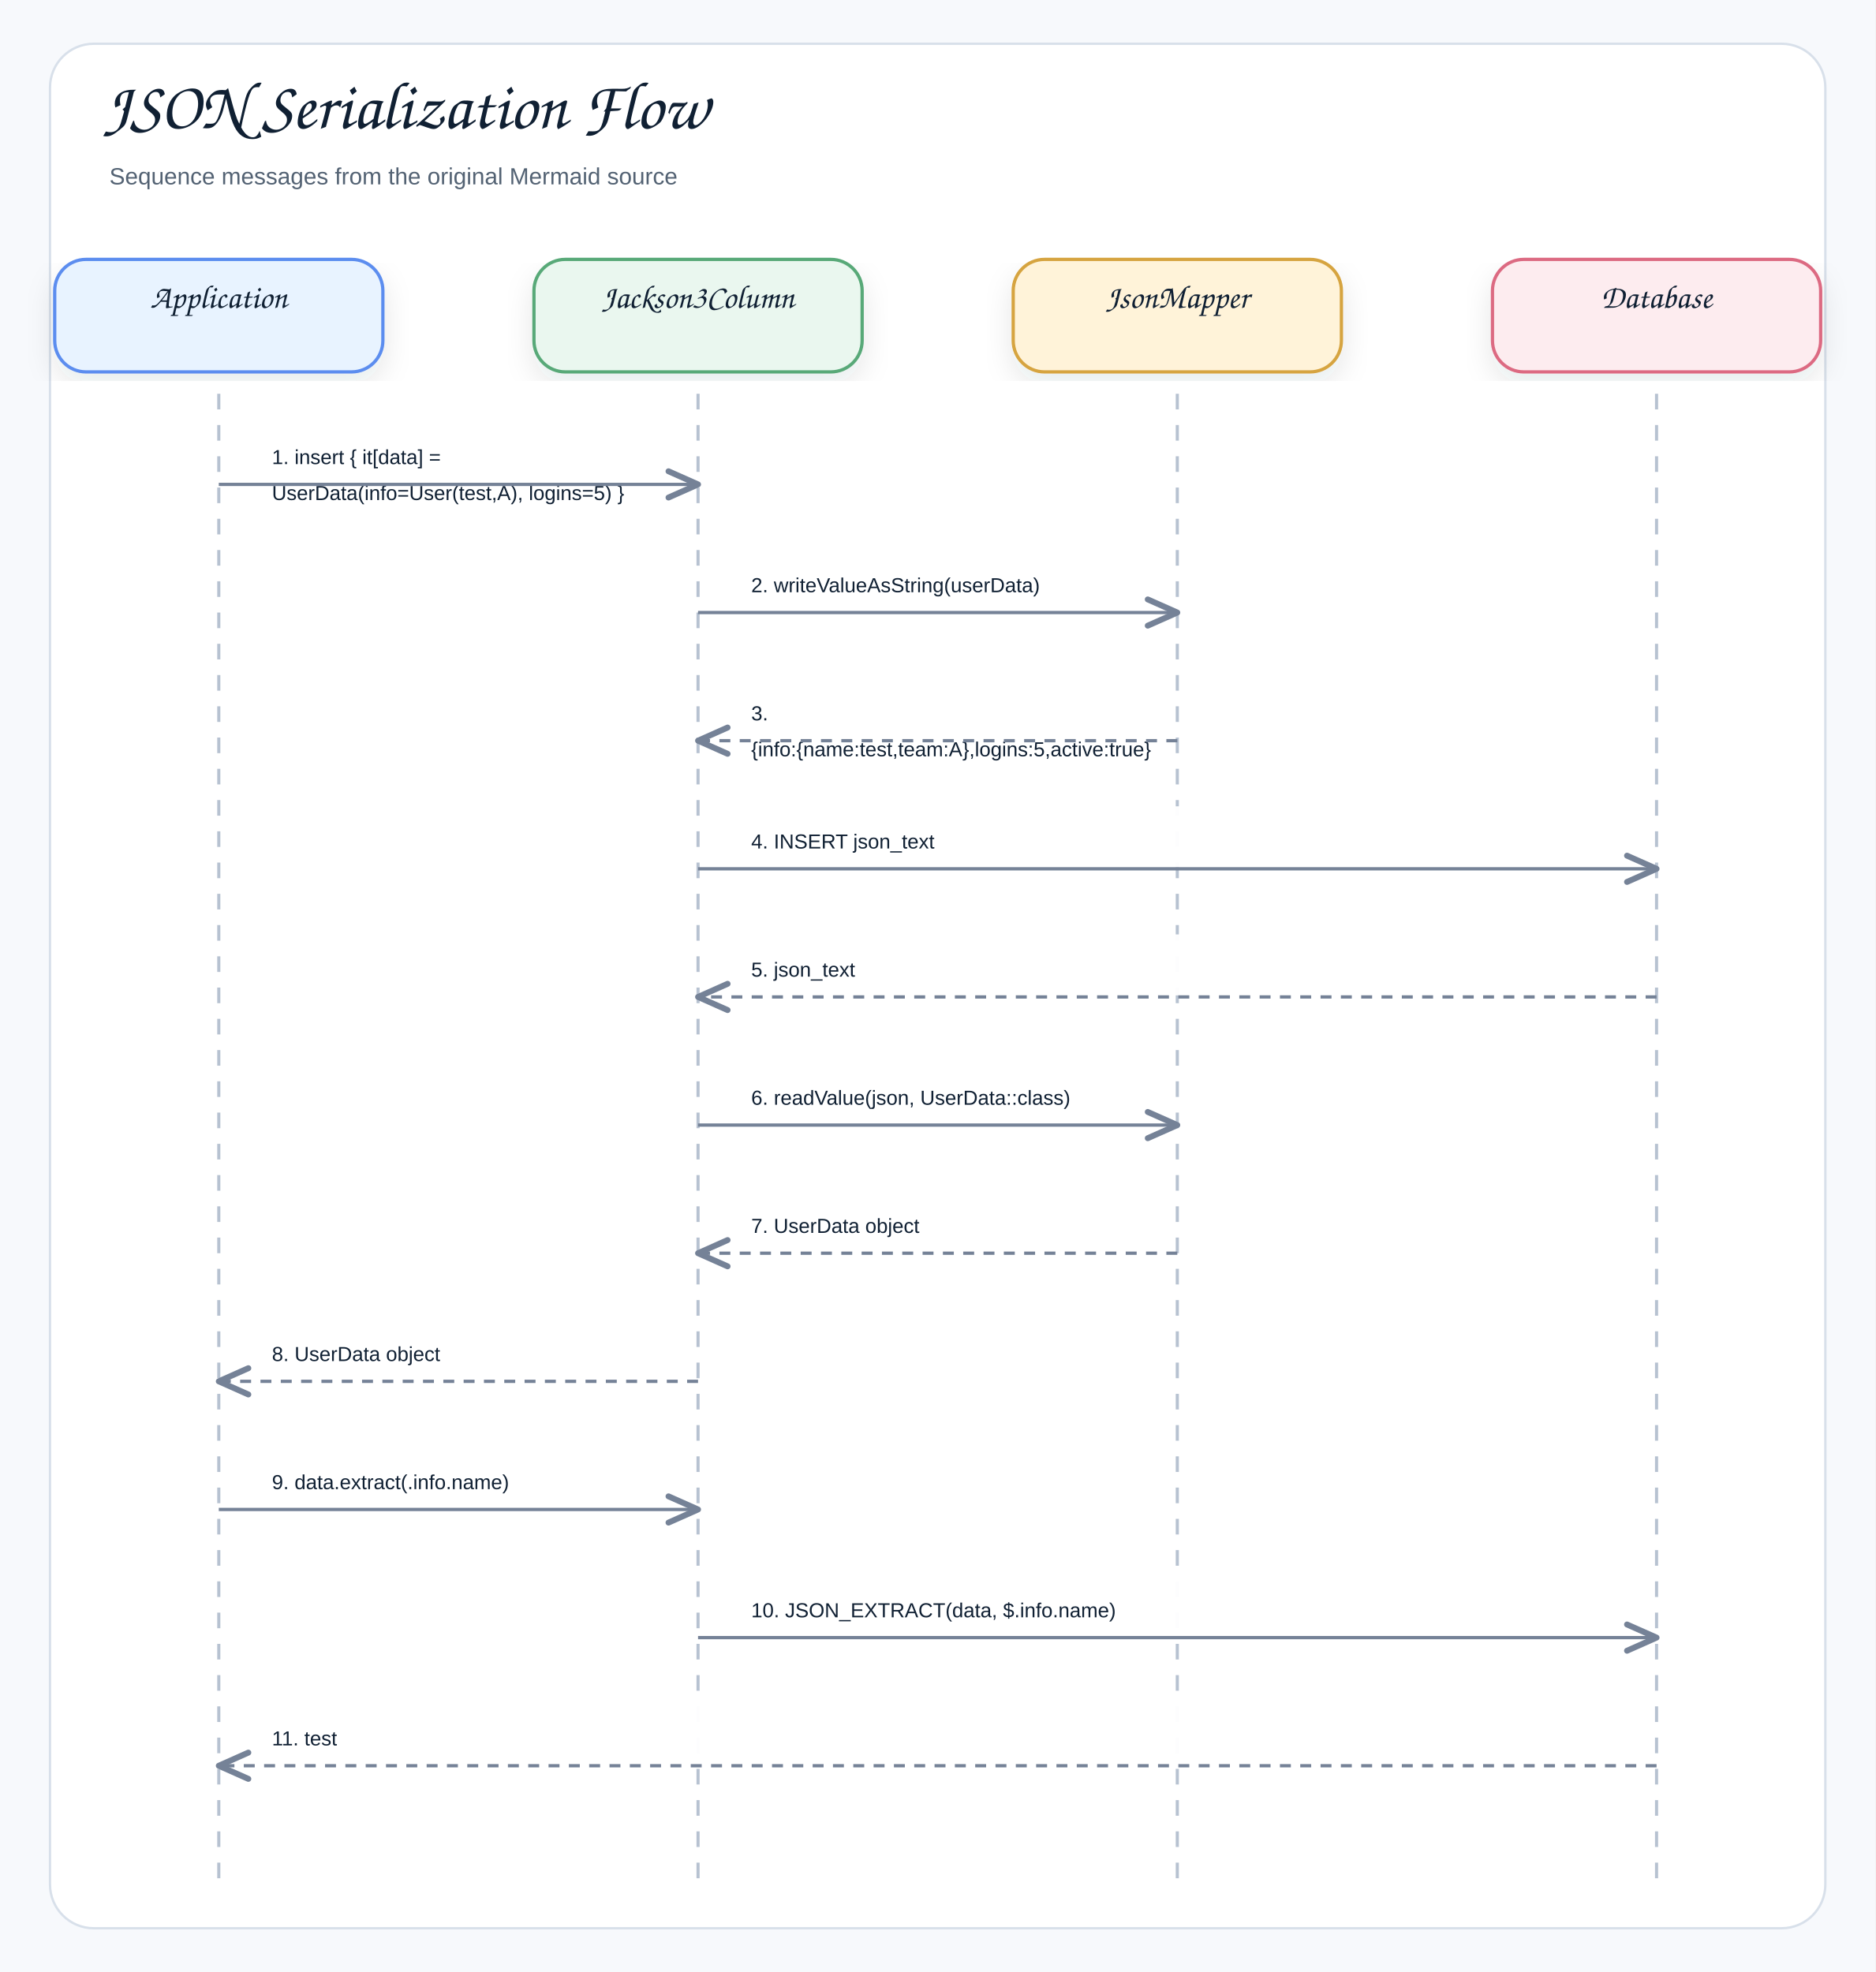
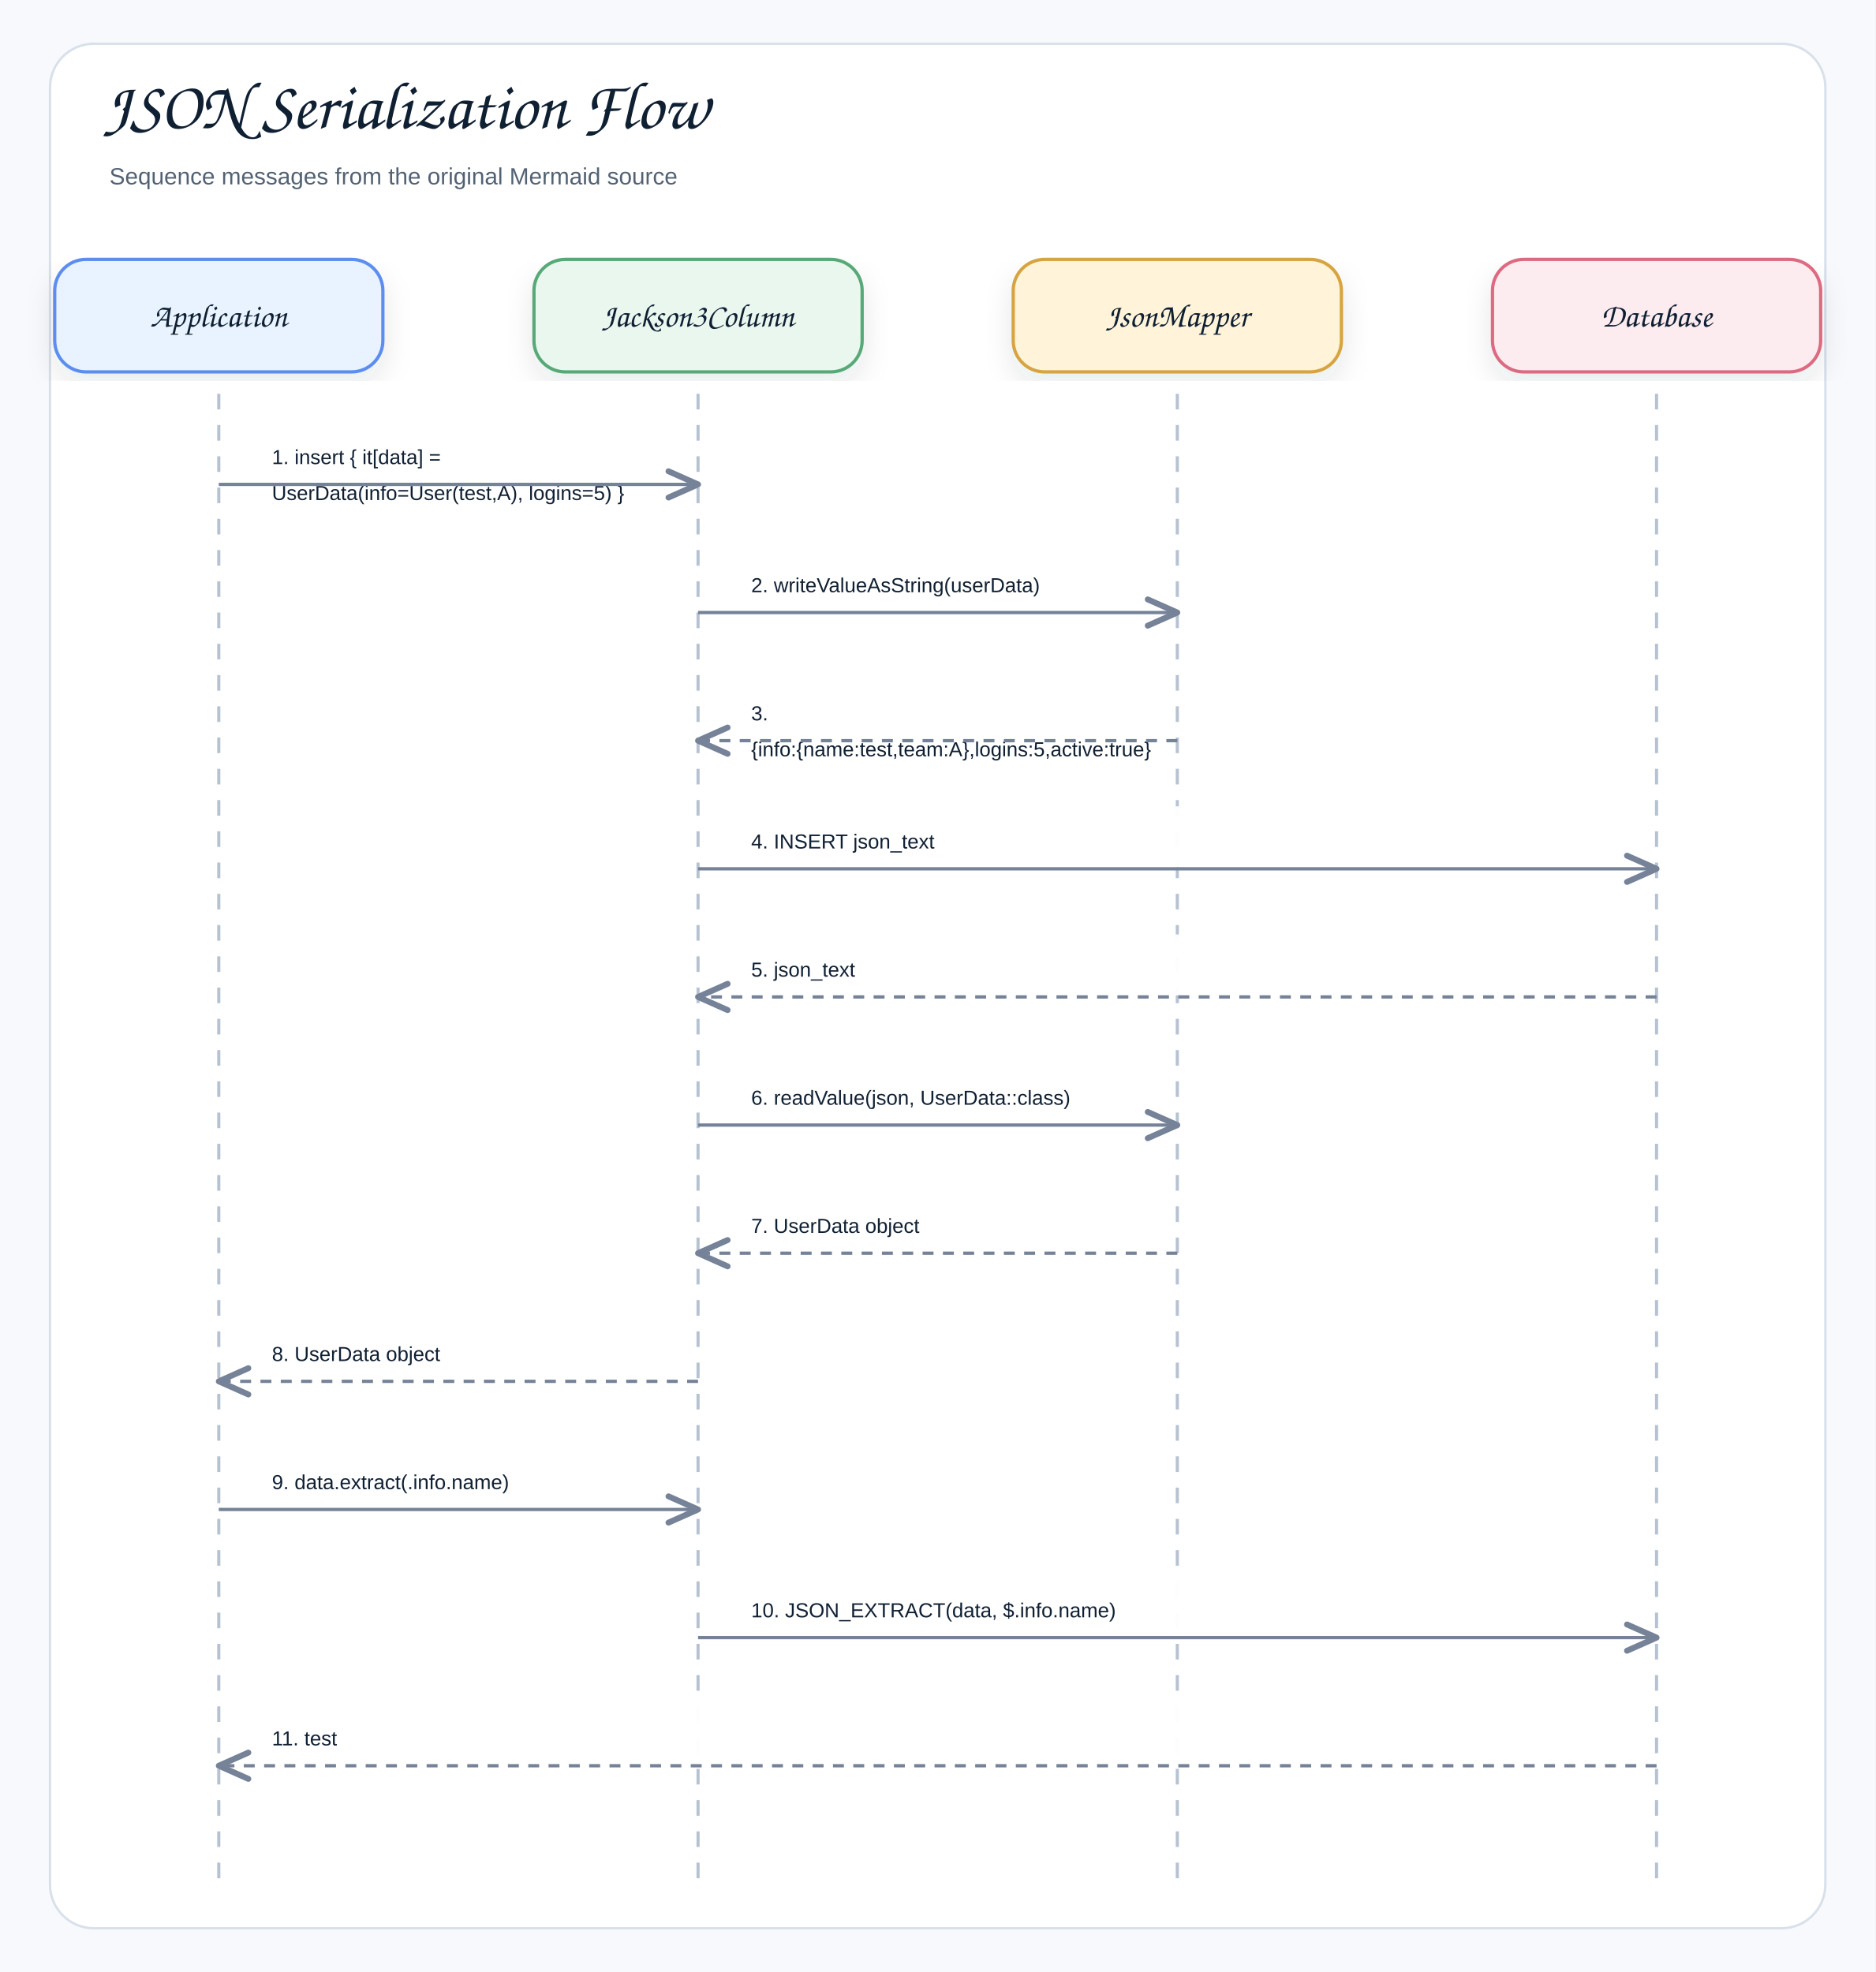
<svg xmlns="http://www.w3.org/2000/svg" width="1200" height="1262" viewBox="0 0 1200 1262" role="img" aria-label="JSON Serialization Flow">
  <defs>
    <filter id="shadow" x="-8%" y="-8%" width="116%" height="116%">
      <feDropShadow dx="0" dy="8" stdDeviation="9" flood-color="#1f2937" flood-opacity="0.10" />
    </filter>
    <marker id="openArrow" markerWidth="12" markerHeight="10" refX="10" refY="5" orient="auto" markerUnits="strokeWidth">
      <path d="M 1 1 L 10 5 L 1 9" fill="none" stroke="#758297" stroke-width="1.8" stroke-linecap="round" stroke-linejoin="round" />
    </marker>
    <marker id="inherit" markerWidth="14" markerHeight="12" refX="12" refY="6" orient="auto" markerUnits="strokeWidth">
      <path d="M 0 1 L 12 6 L 0 11 Z" fill="#ffffff" stroke="#758297" stroke-width="1.8" />
    </marker>
    <style>
    .canvas{fill:#f7f9fc}.frame{fill:#fff;stroke:#d8e0ea;stroke-width:1.5}
    .title{font-family:"Architects Daughter","Comic Sans MS","Comic Sans",cursive;font-size:43px;font-weight:400;fill:#102033}
    .subtitle{font-family:"Comic Sans MS","Comic Sans","Comic Neue",Arial,sans-serif;font-size:15px;font-weight:400;fill:#536273}
    .label{font-family:"Architects Daughter","Comic Sans MS","Comic Sans",cursive;font-size:25px;font-weight:400;fill:#102033}
    .smallLabel{font-family:"Architects Daughter","Comic Sans MS","Comic Sans",cursive;font-size:21px;font-weight:400;fill:#102033}
    .mono{font-family:"Comic Sans MS","Comic Sans","Comic Neue",Arial,sans-serif;font-size:12px;font-weight:400;fill:#102033}
    .small{font-family:"Comic Sans MS","Comic Sans","Comic Neue",Arial,sans-serif;font-size:12px;font-weight:400;fill:#536273}
    .strong{font-family:"Comic Sans MS","Comic Sans","Comic Neue",Arial,sans-serif;font-size:13px;font-weight:400;fill:#102033}
    .card{stroke-width:2.1;filter:url(#shadow)}.compartment{stroke-width:1.5;fill:none}
    .line{stroke:#758297;stroke-width:2.1;fill:none;marker-end:url(#openArrow)}
    .plainLine{stroke:#758297;stroke-width:2.1;fill:none}
    .dashed{stroke:#758297;stroke-width:2.1;stroke-dasharray:7 6;fill:none;marker-end:url(#openArrow)}
    .inheritLine{stroke:#758297;stroke-width:2.2;fill:none;marker-end:url(#inherit)}
    .implLine{stroke:#758297;stroke-width:2.2;stroke-dasharray:8 7;fill:none;marker-end:url(#inherit)}
  </style>
  </defs>
  <rect class="canvas" width="1200" height="1262" />
  <rect class="frame" x="32" y="28" width="1136" height="1206" rx="28" />
  <text class="title" x="66" y="82">JSON Serialization Flow</text>
  <text class="subtitle" x="70" y="118">Sequence messages from the original Mermaid source</text>
  <rect class="card" x="35" y="166" width="210" height="72" rx="20" fill="#E8F3FF" stroke="#5B8DEF" />
-   <text class="smallLabel" x="140" y="197" text-anchor="middle">Application</text>
+   <text class="smallLabel" x="140" y="209" text-anchor="middle">Application</text>
  <line x1="140" y1="252" x2="140" y2="1202" stroke="#b7c2d1" stroke-width="2" stroke-dasharray="10 10" />
  <rect class="card" x="341.667" y="166" width="210" height="72" rx="20" fill="#EAF7EF" stroke="#58A978" />
-   <text class="smallLabel" x="446.667" y="197" text-anchor="middle">Jackson3Column</text>
+   <text class="smallLabel" x="446.667" y="209" text-anchor="middle">Jackson3Column</text>
  <line x1="446.667" y1="252" x2="446.667" y2="1202" stroke="#b7c2d1" stroke-width="2" stroke-dasharray="10 10" />
  <rect class="card" x="648.333" y="166" width="210" height="72" rx="20" fill="#FFF3D9" stroke="#D6A441" />
-   <text class="smallLabel" x="753.333" y="197" text-anchor="middle">JsonMapper</text>
+   <text class="smallLabel" x="753.333" y="209" text-anchor="middle">JsonMapper</text>
  <line x1="753.333" y1="252" x2="753.333" y2="1202" stroke="#b7c2d1" stroke-width="2" stroke-dasharray="10 10" />
  <rect class="card" x="955" y="166" width="210" height="72" rx="20" fill="#FDECEF" stroke="#DC6B82" />
-   <text class="smallLabel" x="1060" y="197" text-anchor="middle">Database</text>
+   <text class="smallLabel" x="1060" y="209" text-anchor="middle">Database</text>
  <line x1="1060" y1="252" x2="1060" y2="1202" stroke="#b7c2d1" stroke-width="2" stroke-dasharray="10 10" />
  <rect x="158" y="270" width="270.667" height="62" rx="12" fill="#ffffff" opacity="0.97" />
  <text class="strong" x="174" y="297" text-anchor="start">1. insert { it[data] =</text>
  <text class="strong" x="174" y="320" text-anchor="start">UserData(info=User(test,A), logins=5) }</text>
  <path class="line" d="M140 310 L446.667 310" />
  <rect x="464.667" y="352" width="270.667" height="39" rx="12" fill="#ffffff" opacity="0.97" />
  <text class="strong" x="480.667" y="379" text-anchor="start">2. writeValueAsString(userData)</text>
  <path class="line" d="M446.667 392 L753.333 392" />
  <rect x="464.667" y="434" width="270.667" height="62" rx="12" fill="#ffffff" opacity="0.97" />
  <text class="strong" x="480.667" y="461" text-anchor="start">3.</text>
  <text class="strong" x="480.667" y="484" text-anchor="start">{info:{name:test,team:A},logins:5,active:true}</text>
  <path class="dashed" d="M753.333 474 L446.667 474" />
  <rect x="464.667" y="516" width="577.333" height="39" rx="12" fill="#ffffff" opacity="0.97" />
  <text class="strong" x="480.667" y="543" text-anchor="start">4. INSERT json_text</text>
  <path class="line" d="M446.667 556 L1060 556" />
  <rect x="464.667" y="598" width="577.333" height="39" rx="12" fill="#ffffff" opacity="0.97" />
  <text class="strong" x="480.667" y="625" text-anchor="start">5. json_text</text>
  <path class="dashed" d="M1060 638 L446.667 638" />
  <rect x="464.667" y="680" width="270.667" height="39" rx="12" fill="#ffffff" opacity="0.97" />
  <text class="strong" x="480.667" y="707" text-anchor="start">6. readValue(json, UserData::class)</text>
  <path class="line" d="M446.667 720 L753.333 720" />
  <rect x="464.667" y="762" width="270.667" height="39" rx="12" fill="#ffffff" opacity="0.97" />
  <text class="strong" x="480.667" y="789" text-anchor="start">7. UserData object</text>
  <path class="dashed" d="M753.333 802 L446.667 802" />
  <rect x="158" y="844" width="270.667" height="39" rx="12" fill="#ffffff" opacity="0.97" />
  <text class="strong" x="174" y="871" text-anchor="start">8. UserData object</text>
  <path class="dashed" d="M446.667 884 L140 884" />
  <rect x="158" y="926" width="270.667" height="39" rx="12" fill="#ffffff" opacity="0.97" />
  <text class="strong" x="174" y="953" text-anchor="start">9. data.extract(.info.name)</text>
  <path class="line" d="M140 966 L446.667 966" />
  <rect x="464.667" y="1008" width="577.333" height="39" rx="12" fill="#ffffff" opacity="0.97" />
  <text class="strong" x="480.667" y="1035" text-anchor="start">10. JSON_EXTRACT(data, $.info.name)</text>
  <path class="line" d="M446.667 1048 L1060 1048" />
  <rect x="158" y="1090" width="884" height="39" rx="12" fill="#ffffff" opacity="0.97" />
  <text class="strong" x="174" y="1117" text-anchor="start">11. test</text>
  <path class="dashed" d="M1060 1130 L140 1130" />
</svg>
